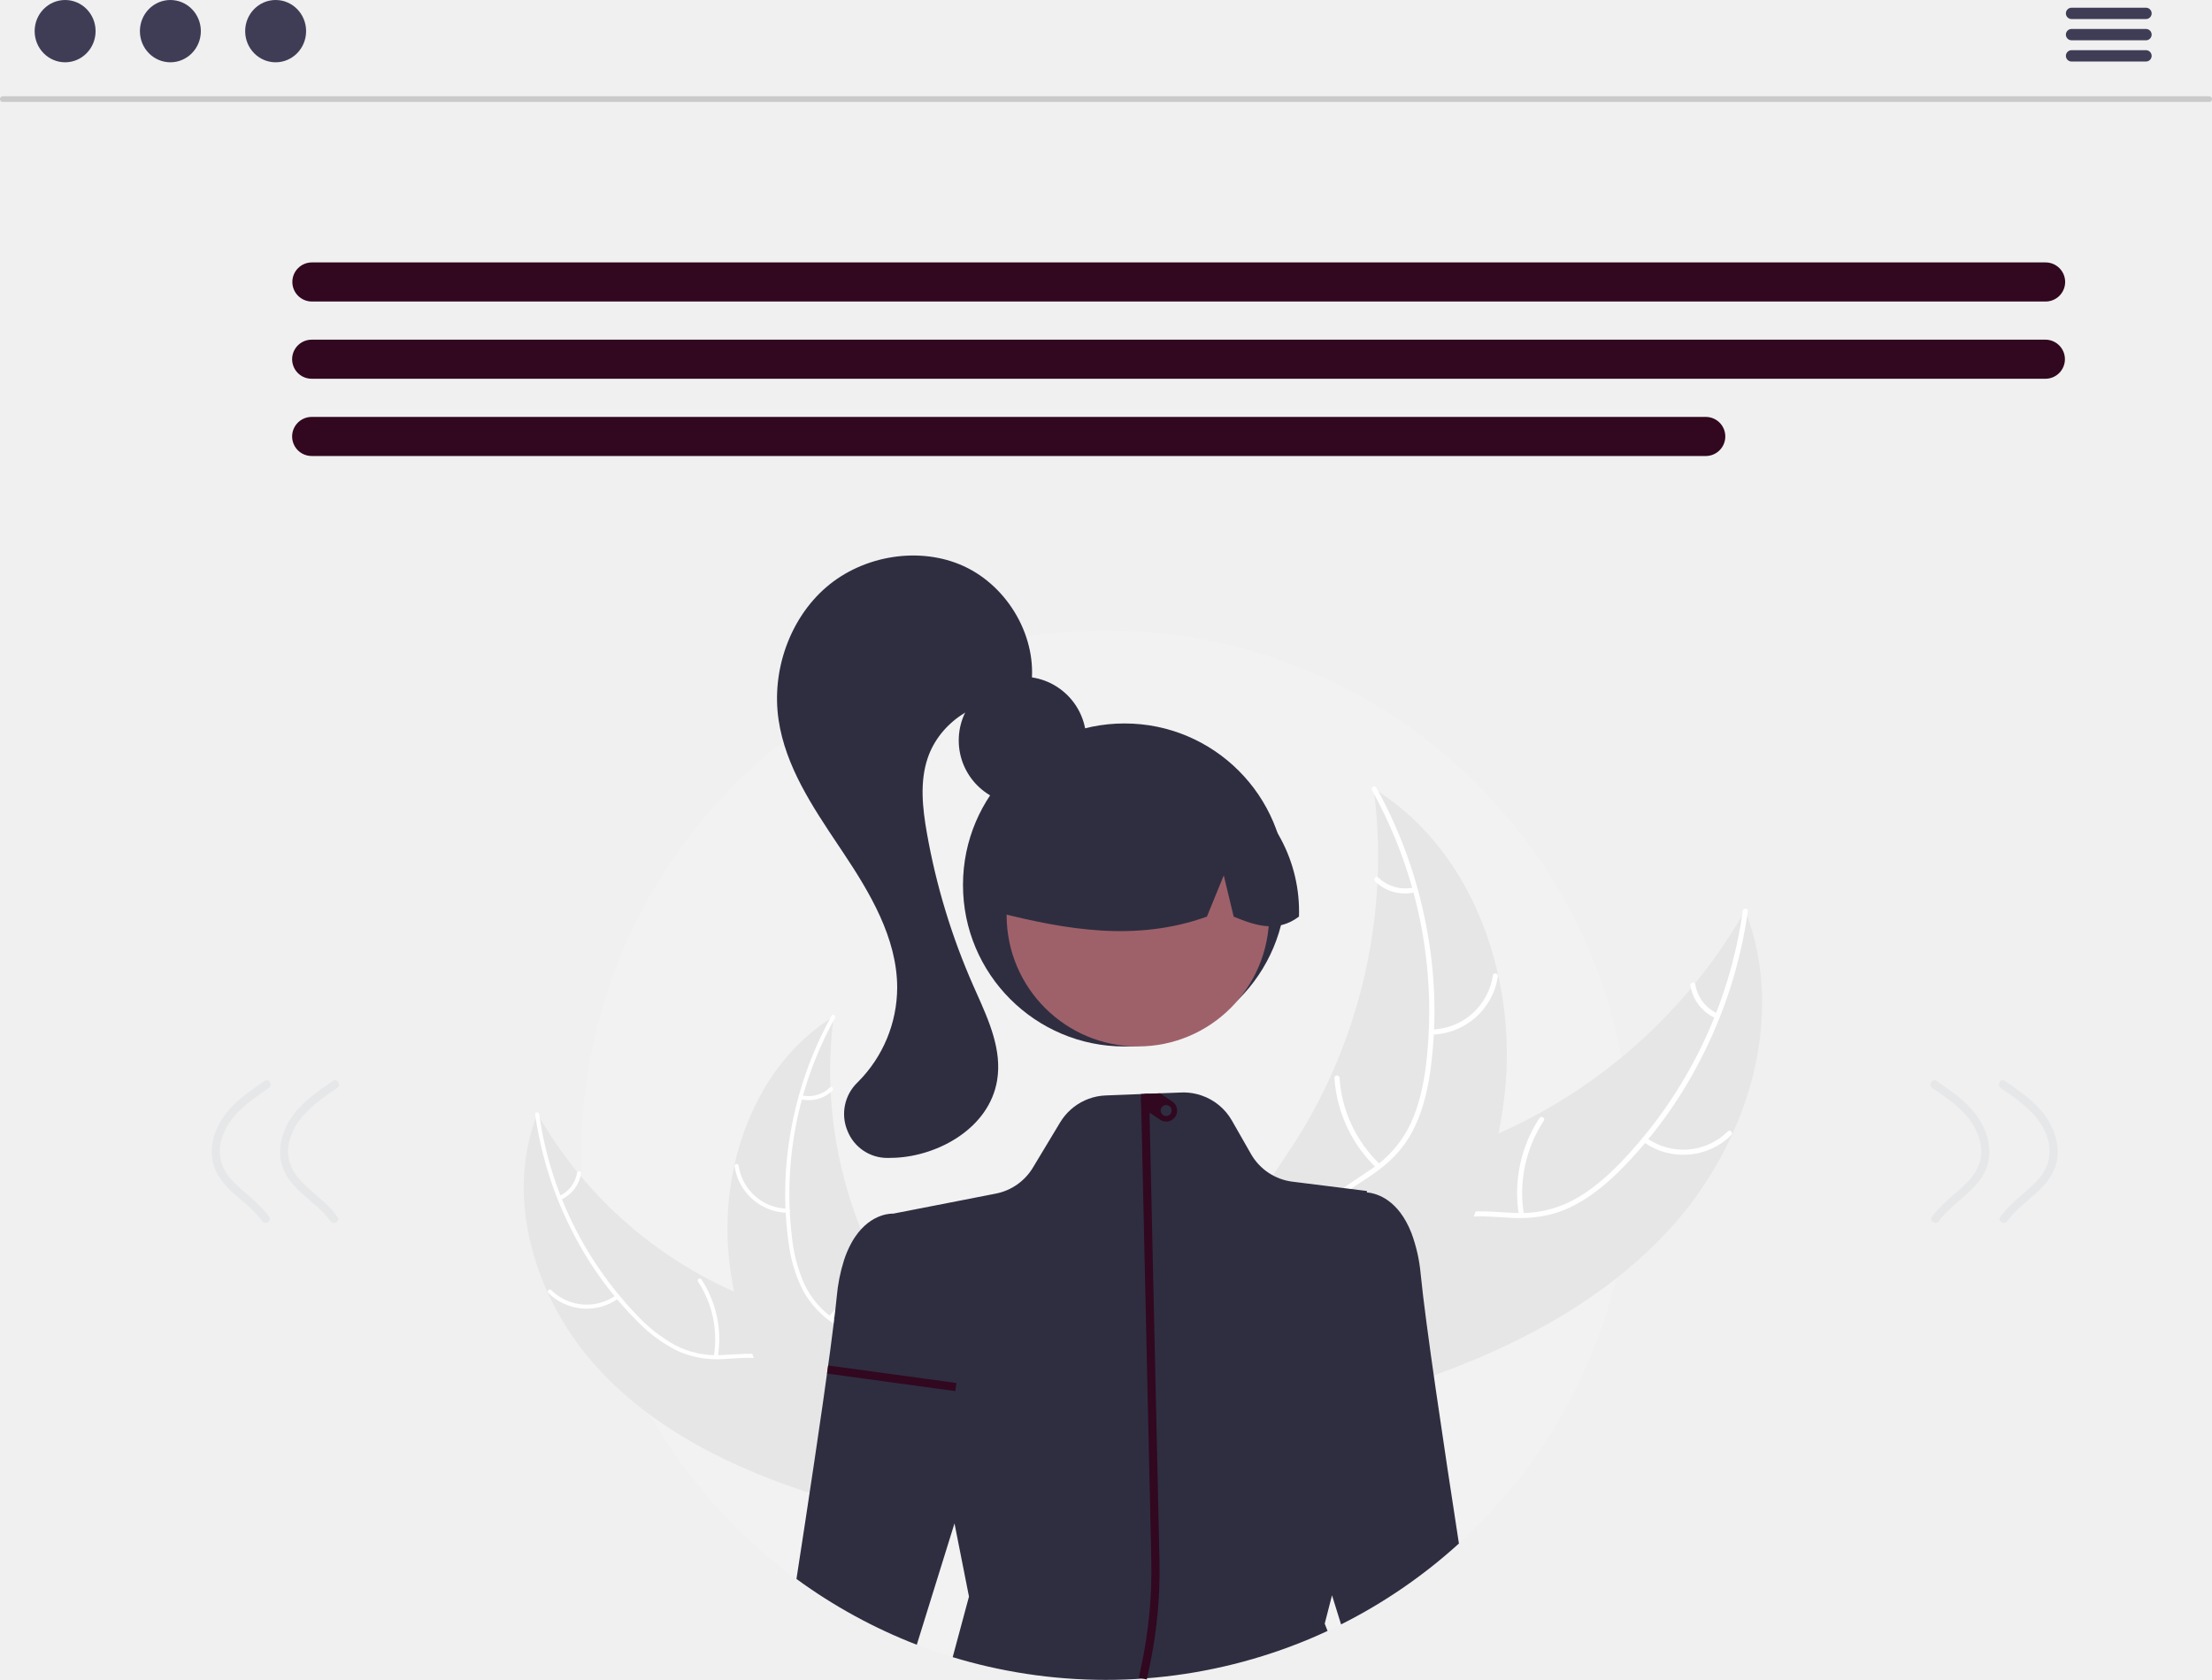
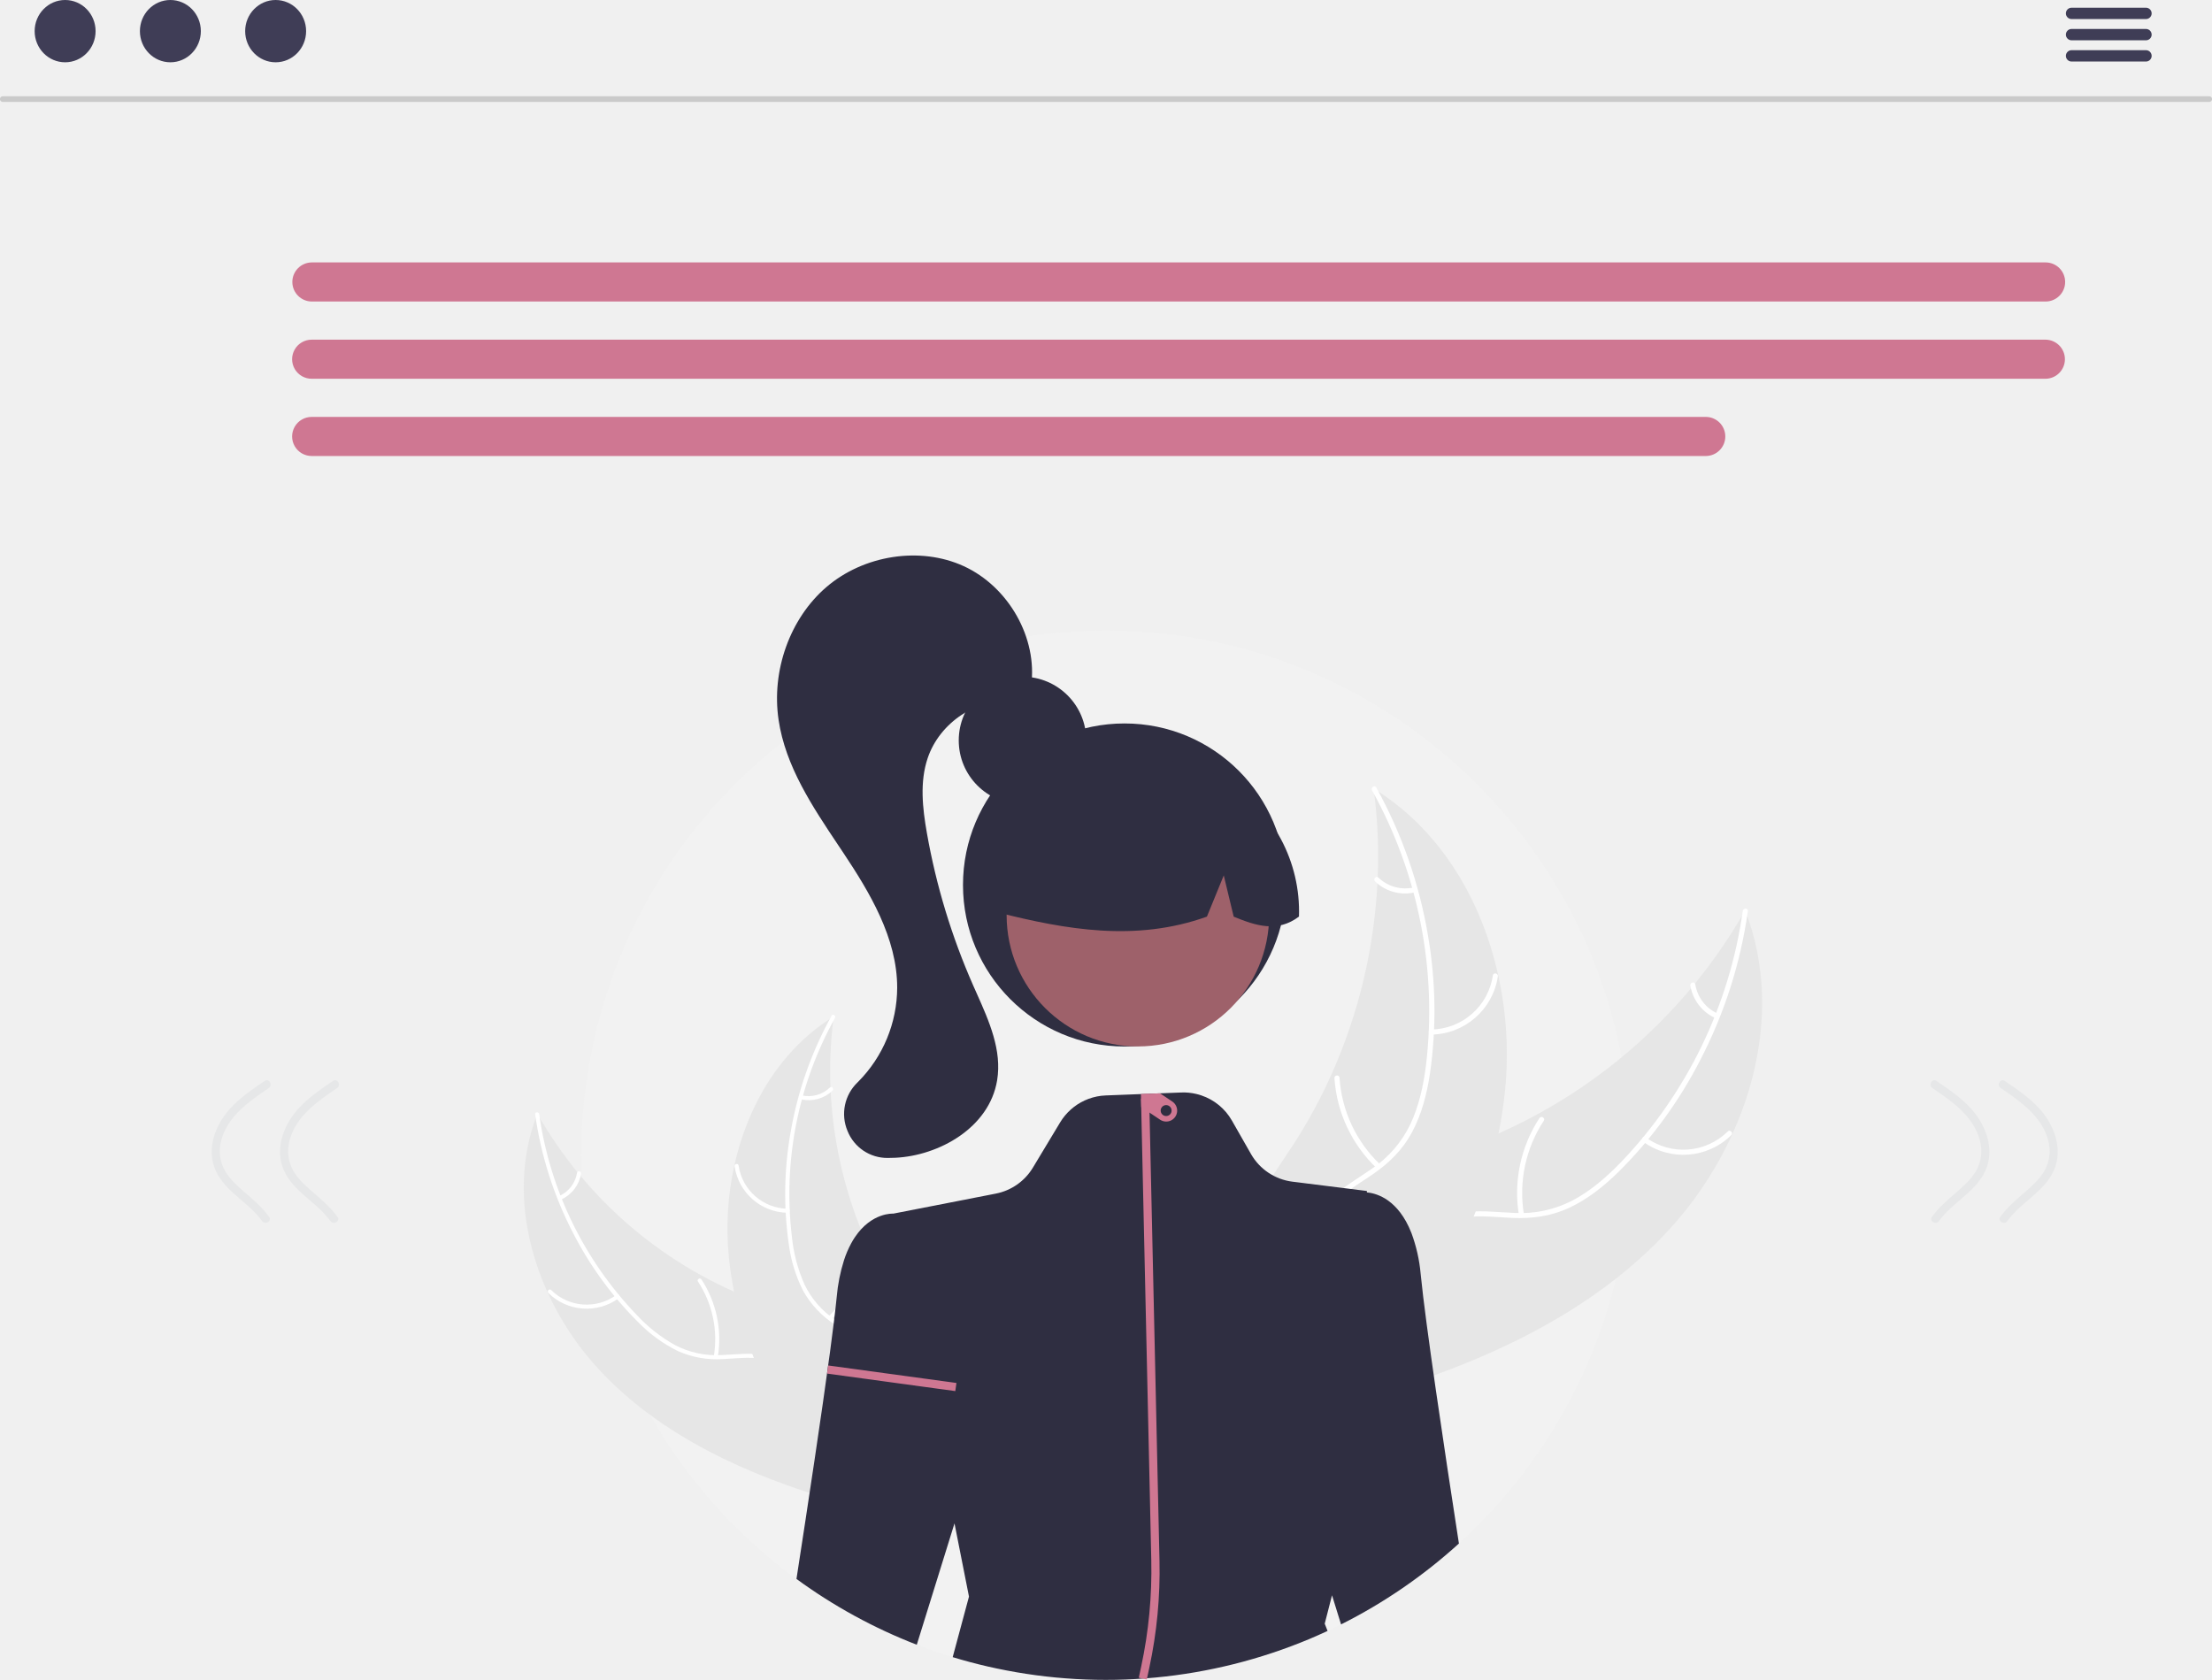
<svg xmlns="http://www.w3.org/2000/svg" data-name="Layer 1" width="809.342" height="614.734" viewBox="0 0 809.342 614.734">
  <path d="M791.997,565.367a192.184,192.184,0,0,1-105.99,171.7q-2.445,1.23-4.94,2.39a192.755,192.755,0,0,1-137.16,9.59q-6.675-2.04-13.14-4.54a192.057,192.057,0,0,1,39.53-368.86,193.87,193.87,0,0,1,29.7-2.28C706.037,373.367,791.997,459.327,791.997,565.367Z" transform="translate(-195.3291 -142.6328)" fill="#f2f2f2" />
  <path d="M805.925,592.731c28.622-31.077,43.35-77.603,27.918-116.933A194.659,194.659,0,0,1,731.856,562.17c-16.653,6.053-35.805,11.052-44.851,26.288-5.629,9.48-6.028,21.347-3.477,32.072,2.551,10.726,7.791,20.59,12.98,30.318l.032,2.752C737.074,641.688,777.302,623.808,805.925,592.731Z" transform="translate(-195.3291 -142.6328)" fill="#e6e6e6" />
  <path d="M832.981,476.008a166.381,166.381,0,0,1-44.719,92.083c-5.22,5.374-10.983,10.371-17.645,13.878a41.094,41.094,0,0,1-21.15,4.52c-6.84-.244-13.807-1.285-20.587.138-7.146,1.5-12.801,6.114-16.469,12.338-4.488,7.615-5.972,16.389-7.126,25.02-1.28,9.583-2.459,19.556-7.931,27.803-.663.999.926,1.97,1.588.972,9.521-14.349,6.313-32.672,12.731-48.143,2.995-7.219,8.183-13.579,15.947-15.766,6.789-1.912,13.975-.844,20.898-.537,7.269.322,14.189-.571,20.845-3.649,6.808-3.149,12.779-7.931,18.114-13.148a161.419,161.419,0,0,0,29.811-40.701A169.331,169.331,0,0,0,834.843,476.046c.166-1.184-1.697-1.214-1.862-.038Z" transform="translate(-195.3291 -142.6328)" fill="#fff" />
  <path d="M796.537,560.426A24.962,24.962,0,0,0,828.771,558.024c.85-.844-.422-2.205-1.273-1.359a23.115,23.115,0,0,1-29.989,2.173c-.965-.71-1.931.882-.972,1.588Z" transform="translate(-195.3291 -142.6328)" fill="#fff" />
  <path d="M752.918,587.07a48.113,48.113,0,0,1,7.258-34.304c.659-1.002-.93-1.972-1.588-.972a50.045,50.045,0,0,0-7.48,35.712c.2,1.184,2.009.741,1.81-.436Z" transform="translate(-195.3291 -142.6328)" fill="#fff" />
  <path d="M823.758,513.516a14.13,14.13,0,0,1-8.136-10.657c-.185-1.186-1.994-.742-1.81.436a15.834,15.834,0,0,0,8.974,11.809.962.962,0,0,0,1.28-.308.936.936,0,0,0-.308-1.28Z" transform="translate(-195.3291 -142.6328)" fill="#fff" />
  <path d="M697.926,431.197c.094.744.189,1.487.272,2.242a186.084,186.084,0,0,1,1.204,30.161c-.02.779-.052,1.568-.094,2.345A196.174,196.174,0,0,1,682.342,536.15a190.509,190.509,0,0,1-13.858,25.413c-7.261,11.196-16.024,22.758-19.072,35.329a32.682,32.682,0,0,0-.753,3.974l44.52,52.561c.161.069.311.148.472.217l1.682,2.18c.3-.399.603-.82.904-1.219.175-.231.34-.473.516-.704.114-.158.227-.316.338-.452.038-.052.076-.105.102-.147.112-.136.201-.274.3-.399q2.55-3.519,5.058-7.085c.012-.01.012-.01.014-.032,12.698-18.15,23.993-37.52,31.988-57.988.24-.616.493-1.241.713-1.881a181.789,181.789,0,0,0,8.346-28.468,160.71,160.71,0,0,0,2.424-16.079,133.641,133.641,0,0,0-2.5-41.71c-6.014-27.282-20.687-52.337-43.832-67.334C699.113,431.943,698.53,431.57,697.926,431.197Z" transform="translate(-195.3291 -142.6328)" fill="#e6e6e6" />
  <path d="M697.359,431.881a166.381,166.381,0,0,1,19.735,100.447c-.933,7.434-2.525,14.894-5.733,21.705a41.094,41.094,0,0,1-14.166,16.343c-5.608,3.923-11.798,7.287-16.355,12.505-4.803,5.5-6.539,12.589-5.721,19.767,1.001,8.783,5.099,16.682,9.374,24.267,4.747,8.422,9.811,17.095,10.407,26.974.072,1.197,1.925,1.015,1.853-.18-1.037-17.189-14.631-29.887-18.82-46.104-1.955-7.567-1.641-15.769,3.241-22.189,4.269-5.614,10.65-9.088,16.363-13.011,5.998-4.119,10.985-8.999,14.446-15.464,3.54-6.613,5.428-14.027,6.547-21.404a161.419,161.419,0,0,0-.702-50.446,169.331,169.331,0,0,0-18.96-54.3c-.58-1.045-2.086.053-1.509,1.091Z" transform="translate(-195.3291 -142.6328)" fill="#fff" />
  <path d="M719.085,521.225a24.962,24.962,0,0,0,24.291-21.325c.17-1.186-1.664-1.506-1.835-.319a23.115,23.115,0,0,1-22.637,19.79c-1.198.014-1.011,1.867.18,1.853Z" transform="translate(-195.3291 -142.6328)" fill="#fff" />
  <path d="M700.3,568.76A48.113,48.113,0,0,1,685.441,537.001c-.076-1.197-1.93-1.015-1.853.18a50.045,50.045,0,0,0,15.529,33.017c.872.825,2.051-.618,1.183-1.438Z" transform="translate(-195.3291 -142.6328)" fill="#fff" />
  <path d="M712.577,467.381a14.13,14.13,0,0,1-12.912-3.611c-.862-.835-2.039.608-1.183,1.438a15.834,15.834,0,0,0,14.276,4.026.962.962,0,0,0,.837-1.017.936.936,0,0,0-1.017-.837Z" transform="translate(-195.3291 -142.6328)" fill="#fff" />
  <path d="M1003.657,179.933H196.343a1.036,1.036,0,0,1,0-2.072h807.315a1.036,1.036,0,0,1,0,2.072Z" transform="translate(-195.3291 -142.6328)" fill="#cacaca" />
  <ellipse cx="23.826" cy="11.397" rx="11.149" ry="11.397" fill="#3f3d56" />
  <ellipse cx="62.339" cy="11.397" rx="11.149" ry="11.397" fill="#3f3d56" />
  <ellipse cx="100.853" cy="11.397" rx="11.149" ry="11.397" fill="#3f3d56" />
  <path d="M980.582,149.604h-27.365a2.073,2.073,0,0,1,0-4.144h27.365a2.073,2.073,0,0,1,0,4.144Z" transform="translate(-195.3291 -142.6328)" fill="#3f3d56" />
  <path d="M980.582,157.375h-27.365a2.073,2.073,0,0,1,0-4.144h27.365a2.073,2.073,0,0,1,0,4.144Z" transform="translate(-195.3291 -142.6328)" fill="#3f3d56" />
  <path d="M980.582,165.146h-27.365a2.073,2.073,0,0,1,0-4.144h27.365a2.073,2.073,0,0,1,0,4.144Z" transform="translate(-195.3291 -142.6328)" fill="#3f3d56" />
  <path d="M414.21,643.487c-22.836-24.794-34.586-61.915-22.274-93.293a155.305,155.305,0,0,0,81.368,68.91c13.286,4.83,28.567,8.818,35.784,20.974,4.491,7.564,4.809,17.031,2.774,25.588-2.035,8.558-6.216,16.427-10.356,24.189l-.026,2.196C469.141,682.546,437.046,668.281,414.21,643.487Z" transform="translate(-195.3291 -142.6328)" fill="#e6e6e6" />
  <path d="M392.623,550.361a132.744,132.744,0,0,0,35.678,73.467,57.164,57.164,0,0,0,14.078,11.072,32.786,32.786,0,0,0,16.874,3.606c5.457-.195,11.016-1.026,16.425.11a20.075,20.075,0,0,1,13.139,9.844c3.581,6.076,4.765,13.076,5.685,19.961,1.022,7.645,1.962,15.602,6.328,22.183.529.797-.739,1.571-1.267.775-7.596-11.448-5.036-26.067-10.157-38.41-2.389-5.759-6.529-10.834-12.723-12.578-5.417-1.526-11.15-.674-16.673-.429a34.986,34.986,0,0,1-16.631-2.912,52.847,52.847,0,0,1-14.452-10.49,128.785,128.785,0,0,1-23.785-32.472,135.098,135.098,0,0,1-14.005-43.698c-.132-.944,1.354-.968,1.486-.03Z" transform="translate(-195.3291 -142.6328)" fill="#fff" />
  <path d="M421.7,617.712a19.916,19.916,0,0,1-25.718-1.916c-.678-.674.337-1.759,1.016-1.085a18.442,18.442,0,0,0,23.926,1.734c.77-.567,1.541.704.775,1.267Z" transform="translate(-195.3291 -142.6328)" fill="#fff" />
  <path d="M456.5,638.97a38.386,38.386,0,0,0-5.79-27.369c-.526-.799.742-1.574,1.267-.775a39.927,39.927,0,0,1,5.967,28.492c-.16.944-1.603.592-1.444-.348Z" transform="translate(-195.3291 -142.6328)" fill="#fff" />
  <path d="M399.982,580.286a11.273,11.273,0,0,0,6.491-8.503c.148-.946,1.591-.592,1.444.348a12.633,12.633,0,0,1-7.16,9.422.768.768,0,0,1-1.021-.246.747.747,0,0,1,.246-1.021Z" transform="translate(-195.3291 -142.6328)" fill="#fff" />
  <path d="M500.375,514.609c-.075.593-.151,1.187-.217,1.789a148.464,148.464,0,0,0-.96,24.064c.016.622.041,1.251.075,1.871a156.514,156.514,0,0,0,13.536,56.011,151.995,151.995,0,0,0,11.056,20.276c5.793,8.933,12.784,18.157,15.216,28.187a26.075,26.075,0,0,1,.601,3.171L504.162,691.912c-.129.055-.248.118-.377.173l-1.342,1.739c-.24-.318-.481-.654-.721-.972-.14-.184-.272-.378-.411-.562-.091-.126-.181-.252-.27-.36-.03-.042-.06-.084-.081-.118-.089-.108-.16-.218-.24-.318q-2.034-2.807-4.036-5.653c-.01-.008-.01-.008-.011-.026-10.131-14.481-19.142-29.935-25.521-46.265-.192-.491-.393-.99-.569-1.501a145.036,145.036,0,0,1-6.658-22.713,128.218,128.218,0,0,1-1.934-12.829,106.623,106.623,0,0,1,1.994-33.277c4.798-21.767,16.505-41.757,34.971-53.722C499.428,515.204,499.893,514.907,500.375,514.609Z" transform="translate(-195.3291 -142.6328)" fill="#e6e6e6" />
  <path d="M500.827,515.154a132.744,132.744,0,0,0-15.745,80.14,57.164,57.164,0,0,0,4.574,17.317,32.786,32.786,0,0,0,11.302,13.039c4.474,3.13,9.413,5.814,13.048,9.977a20.075,20.075,0,0,1,4.564,15.771c-.799,7.007-4.068,13.309-7.479,19.361-3.787,6.719-7.828,13.639-8.303,21.521-.058.955-1.536.81-1.479-.144.828-13.714,11.673-23.845,15.015-36.783,1.56-6.037,1.31-12.581-2.586-17.703-3.406-4.479-8.497-7.251-13.055-10.381a34.985,34.985,0,0,1-11.526-12.338,52.847,52.847,0,0,1-5.223-17.077,128.785,128.785,0,0,1,.56-40.247,135.098,135.098,0,0,1,15.127-43.322c.463-.834,1.664.042,1.204.871Z" transform="translate(-195.3291 -142.6328)" fill="#fff" />
  <path d="M483.493,586.437a19.916,19.916,0,0,1-19.38-17.014c-.136-.946,1.328-1.202,1.464-.254a18.442,18.442,0,0,0,18.06,15.79c.956.011.807,1.49-.144,1.479Z" transform="translate(-195.3291 -142.6328)" fill="#fff" />
  <path d="M498.481,624.362a38.386,38.386,0,0,0,11.855-25.339c.061-.955,1.54-.81,1.479.144a39.927,39.927,0,0,1-12.39,26.342c-.696.658-1.636-.493-.944-1.147Z" transform="translate(-195.3291 -142.6328)" fill="#fff" />
  <path d="M488.686,543.478a11.273,11.273,0,0,0,10.302-2.881c.687-.667,1.627.485.944,1.147a12.633,12.633,0,0,1-11.39,3.212.768.768,0,0,1-.667-.811.747.747,0,0,1,.811-.667Z" transform="translate(-195.3291 -142.6328)" fill="#fff" />
-   <path d="M943.786,252.97H309.448a7.153,7.153,0,1,1,0-14.307H943.786a7.153,7.153,0,1,1,0,14.307Z" transform="translate(-195.3291 -142.6328)" fill="#31081f" />
-   <path d="M943.786,281.237H309.448a7.154,7.154,0,1,1,0-14.307H943.786a7.154,7.154,0,0,1,0,14.307Z" transform="translate(-195.3291 -142.6328)" fill="#31081f" />
-   <path d="M819.526,309.503H309.448a7.154,7.154,0,1,1,0-14.307H819.526a7.154,7.154,0,0,1,0,14.307Z" transform="translate(-195.3291 -142.6328)" fill="#31081f" />
+   <path d="M943.786,252.97H309.448a7.153,7.153,0,1,1,0-14.307H943.786a7.153,7.153,0,1,1,0,14.307Z" transform="translate(-195.3291 -142.6328)" fill="#CF7792" />
+   <path d="M943.786,281.237H309.448a7.154,7.154,0,1,1,0-14.307H943.786a7.154,7.154,0,0,1,0,14.307Z" transform="translate(-195.3291 -142.6328)" fill="#CF7792" />
+   <path d="M819.526,309.503H309.448a7.154,7.154,0,1,1,0-14.307H819.526a7.154,7.154,0,0,1,0,14.307Z" transform="translate(-195.3291 -142.6328)" fill="#CF7792" />
  <path d="M902.333,540.776c7.149,4.853,15.096,10.313,17.4,19.171a14.569,14.569,0,0,1-1.484,11.335c-1.835,3.058-4.568,5.461-7.234,7.776-3.167,2.751-6.36,5.454-8.817,8.888-1.125,1.573,1.475,3.072,2.59,1.514,4.556-6.367,12.127-9.974,16.137-16.806,4.742-8.081,1.577-17.664-4.299-24.206-3.667-4.082-8.266-7.2-12.778-10.263-1.602-1.087-3.104,1.511-1.514,2.59Z" transform="translate(-195.3291 -142.6328)" fill="#e6e7e8" />
  <path d="M927.333,540.776c7.149,4.853,15.096,10.313,17.4,19.171a14.569,14.569,0,0,1-1.484,11.335c-1.835,3.058-4.568,5.461-7.234,7.776-3.167,2.751-6.36,5.454-8.817,8.888-1.125,1.573,1.475,3.072,2.59,1.514,4.556-6.367,12.127-9.974,16.136-16.806,4.742-8.081,1.578-17.664-4.299-24.206-3.667-4.082-8.266-7.2-12.778-10.263-1.602-1.087-3.104,1.511-1.514,2.59Z" transform="translate(-195.3291 -142.6328)" fill="#e6e7e8" />
  <path d="M318.681,540.776c-7.149,4.853-15.096,10.313-17.4,19.171a14.569,14.569,0,0,0,1.484,11.335c1.835,3.058,4.568,5.461,7.234,7.776,3.167,2.751,6.36,5.454,8.817,8.888,1.125,1.573-1.475,3.072-2.59,1.514-4.556-6.367-12.127-9.974-16.137-16.806-4.742-8.081-1.577-17.664,4.299-24.206,3.667-4.082,8.266-7.2,12.778-10.263,1.602-1.087,3.104,1.511,1.514,2.59Z" transform="translate(-195.3291 -142.6328)" fill="#e6e7e8" />
  <path d="M293.681,540.776c-7.149,4.853-15.096,10.313-17.4,19.171a14.569,14.569,0,0,0,1.484,11.335c1.835,3.058,4.568,5.461,7.234,7.776,3.167,2.751,6.36,5.454,8.817,8.888,1.125,1.573-1.475,3.072-2.59,1.514-4.556-6.367-12.127-9.974-16.136-16.806-4.742-8.081-1.578-17.664,4.299-24.206,3.667-4.082,8.266-7.2,12.778-10.263,1.602-1.087,3.104,1.511,1.514,2.59Z" transform="translate(-195.3291 -142.6328)" fill="#e6e7e8" />
  <circle cx="374.121" cy="270.959" r="23.33" fill="#2f2e41" />
  <circle cx="411.449" cy="323.842" r="59.104" fill="#2f2e41" />
  <circle cx="416.34" cy="334.902" r="48.028" fill="#9e616a" />
  <path d="M644.285,428.577a55.015,55.015,0,0,0-83.642,48.014c24.473,6.144,50.183,10.847,76.282,1.47l6.163-15.084,3.634,15.096c7.948,3.249,15.916,5.997,23.885-.031A56.173,56.173,0,0,0,644.285,428.577Z" transform="translate(-195.3291 -142.6328)" fill="#2f2e41" />
  <path d="M520.191,566.367h-.063a15.66,15.66,0,0,1-14.709-9.889,15.998,15.998,0,0,1,3.652-17.733l.27-.268a49.096,49.096,0,0,0,14.257-34.421c.011-18.219-10.188-35.057-19.748-49.409l-1.762-2.64c-9.528-14.253-19.38-28.991-21.888-45.969-2.663-18.031,4.165-37.062,17.394-48.486,13.731-11.856,34.433-15.043,50.343-7.749,16.49,7.561,27.098,26.397,24.674,43.813l-.025.181-5.795,5.213-.213-.016c-13.722-1.058-27.39,7.983-31.806,21.011-2.974,8.77-1.904,18.379-.307,27.457a242.684,242.684,0,0,0,16.962,55.836q.6,1.361,1.215,2.732c4.593,10.284,9.342,20.918,7.523,31.933-2.875,17.407-21.351,27.594-37.276,28.34Q521.537,566.368,520.191,566.367Z" transform="translate(-195.3291 -142.6328)" fill="#2f2e41" />
  <path d="M729.127,707.467a192.587,192.587,0,0,1-43.12,29.6l-3.31-10.66-2.67,10.39,1.04,2.66c-1.15.54-2.31,1.06-3.47,1.57q-1.485.66-2.97,1.29a192.837,192.837,0,0,1-114.76,10.84c-1.01-.21-2.01-.43-3.01-.66-4.37-1-8.69-2.16-12.95-3.45l5.96-22.16-5.3-26.79-13.8,44.41a191.752,191.752,0,0,1-44.02-24.08c4.24-27.41,9.21-60.31,12.28-83.08,1.11-8.32,1.97-15.28,2.45-20.14a61.936,61.936,0,0,1,2.66-13.41,36.556,36.556,0,0,1,2.59-6.1c.22-.43.46-.84.7-1.24.23-.39.47-.76.72-1.12,6.14-9.15,14.02-8.59,14.02-8.59l23.52-4.59,7.35-1.44,2.99-.58,3.66-.72a20.377,20.377,0,0,0,13.55-9.48l9.99-16.59a20.452,20.452,0,0,1,8.96-8.01c.45-.2.91-.39,1.37-.57a20.202,20.202,0,0,1,6.34-1.27l14.14-.55,5.72-.23,7.81-.3a20.014,20.014,0,0,1,5.48.54h.01c.63.15,1.23.32,1.84.53a20.354,20.354,0,0,1,11.17,9.2l6.98,12.24a20.387,20.387,0,0,0,15.19,10.13l2.68.33,3.01.38,7.61.95,13.9,1.74.03.53c2.66.21,10.24,1.77,15.32,12.6.34.71.66,1.47.97,2.26a57.827,57.827,0,0,1,3.37,14.92c.03.22.05.44.07.66C716.897,626.757,723.487,670.947,729.127,707.467Z" transform="translate(-195.3291 -142.6328)" fill="#2f2e41" />
-   <path d="M615.876,752.787l-.949,4.43-2.93-.63.871-4.063a168.288,168.288,0,0,0,3.7-39.028l-3.682-165.739-.07-2.98-.04-1.81,1.52-.03,1.48-.03.15,6.88,3.642,164.007A168.289,168.289,0,0,1,615.876,752.787Z" transform="translate(-195.3291 -142.6328)" fill="#31081f" />
-   <polygon points="303.018 499.674 345.198 505.434 348.148 505.834 349.948 506.084 349.738 507.584 349.528 509.054 342.708 508.124 302.608 502.644 303.018 499.674" fill="#31081f" />
-   <path d="M624.227,545.707l-4.47-2.99-5.46.22-.26.01-1.22,1.83.07,2.98,3.04,2.03,3.85,2.57a4.001,4.001,0,1,0,4.45-6.65Zm-.56,4.44a2.001,2.001,0,1,1-.55-2.78A2.009,2.009,0,0,1,623.667,550.147Z" transform="translate(-195.3291 -142.6328)" fill="#31081f" />
+   <path d="M615.876,752.787l-.949,4.43-2.93-.63.871-4.063a168.288,168.288,0,0,0,3.7-39.028l-3.682-165.739-.07-2.98-.04-1.81,1.52-.03,1.48-.03.15,6.88,3.642,164.007A168.289,168.289,0,0,1,615.876,752.787Z" transform="translate(-195.3291 -142.6328)" fill="#CF7792" />
+   <polygon points="303.018 499.674 345.198 505.434 348.148 505.834 349.948 506.084 349.738 507.584 349.528 509.054 342.708 508.124 302.608 502.644 303.018 499.674" fill="#CF7792" />
+   <path d="M624.227,545.707l-4.47-2.99-5.46.22-.26.01-1.22,1.83.07,2.98,3.04,2.03,3.85,2.57a4.001,4.001,0,1,0,4.45-6.65Zm-.56,4.44a2.001,2.001,0,1,1-.55-2.78A2.009,2.009,0,0,1,623.667,550.147Z" transform="translate(-195.3291 -142.6328)" fill="#CF7792" />
</svg>
